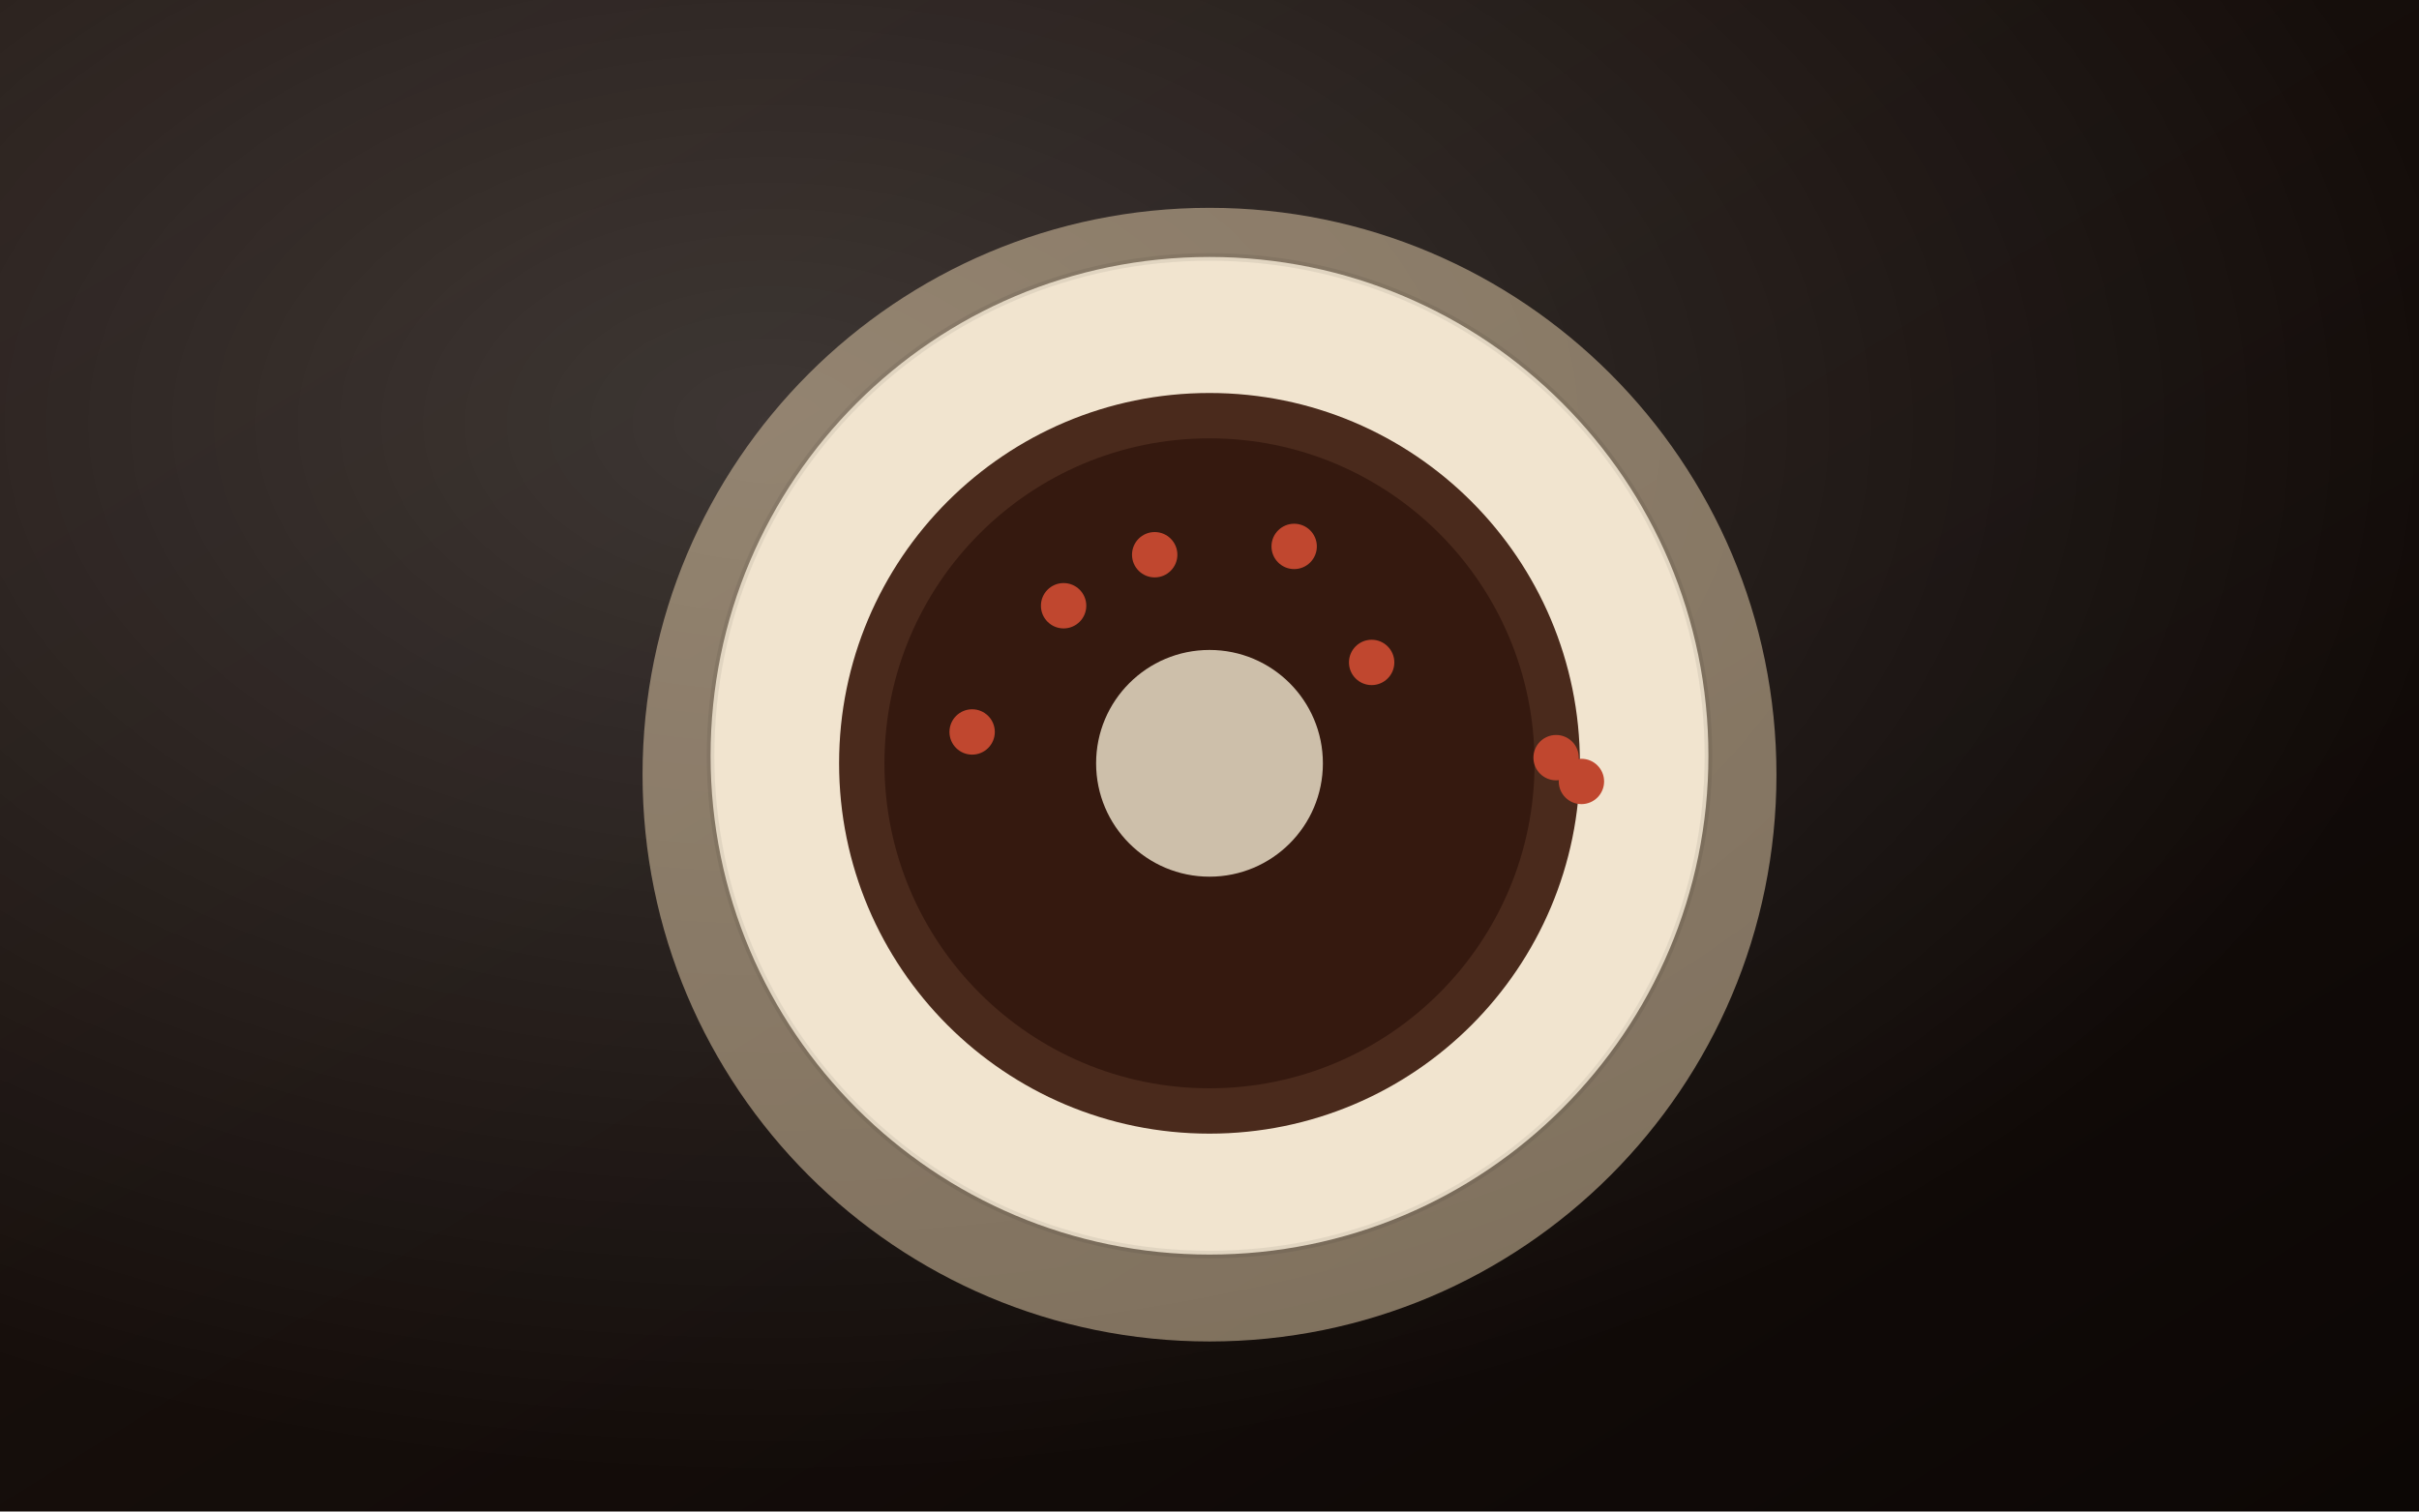
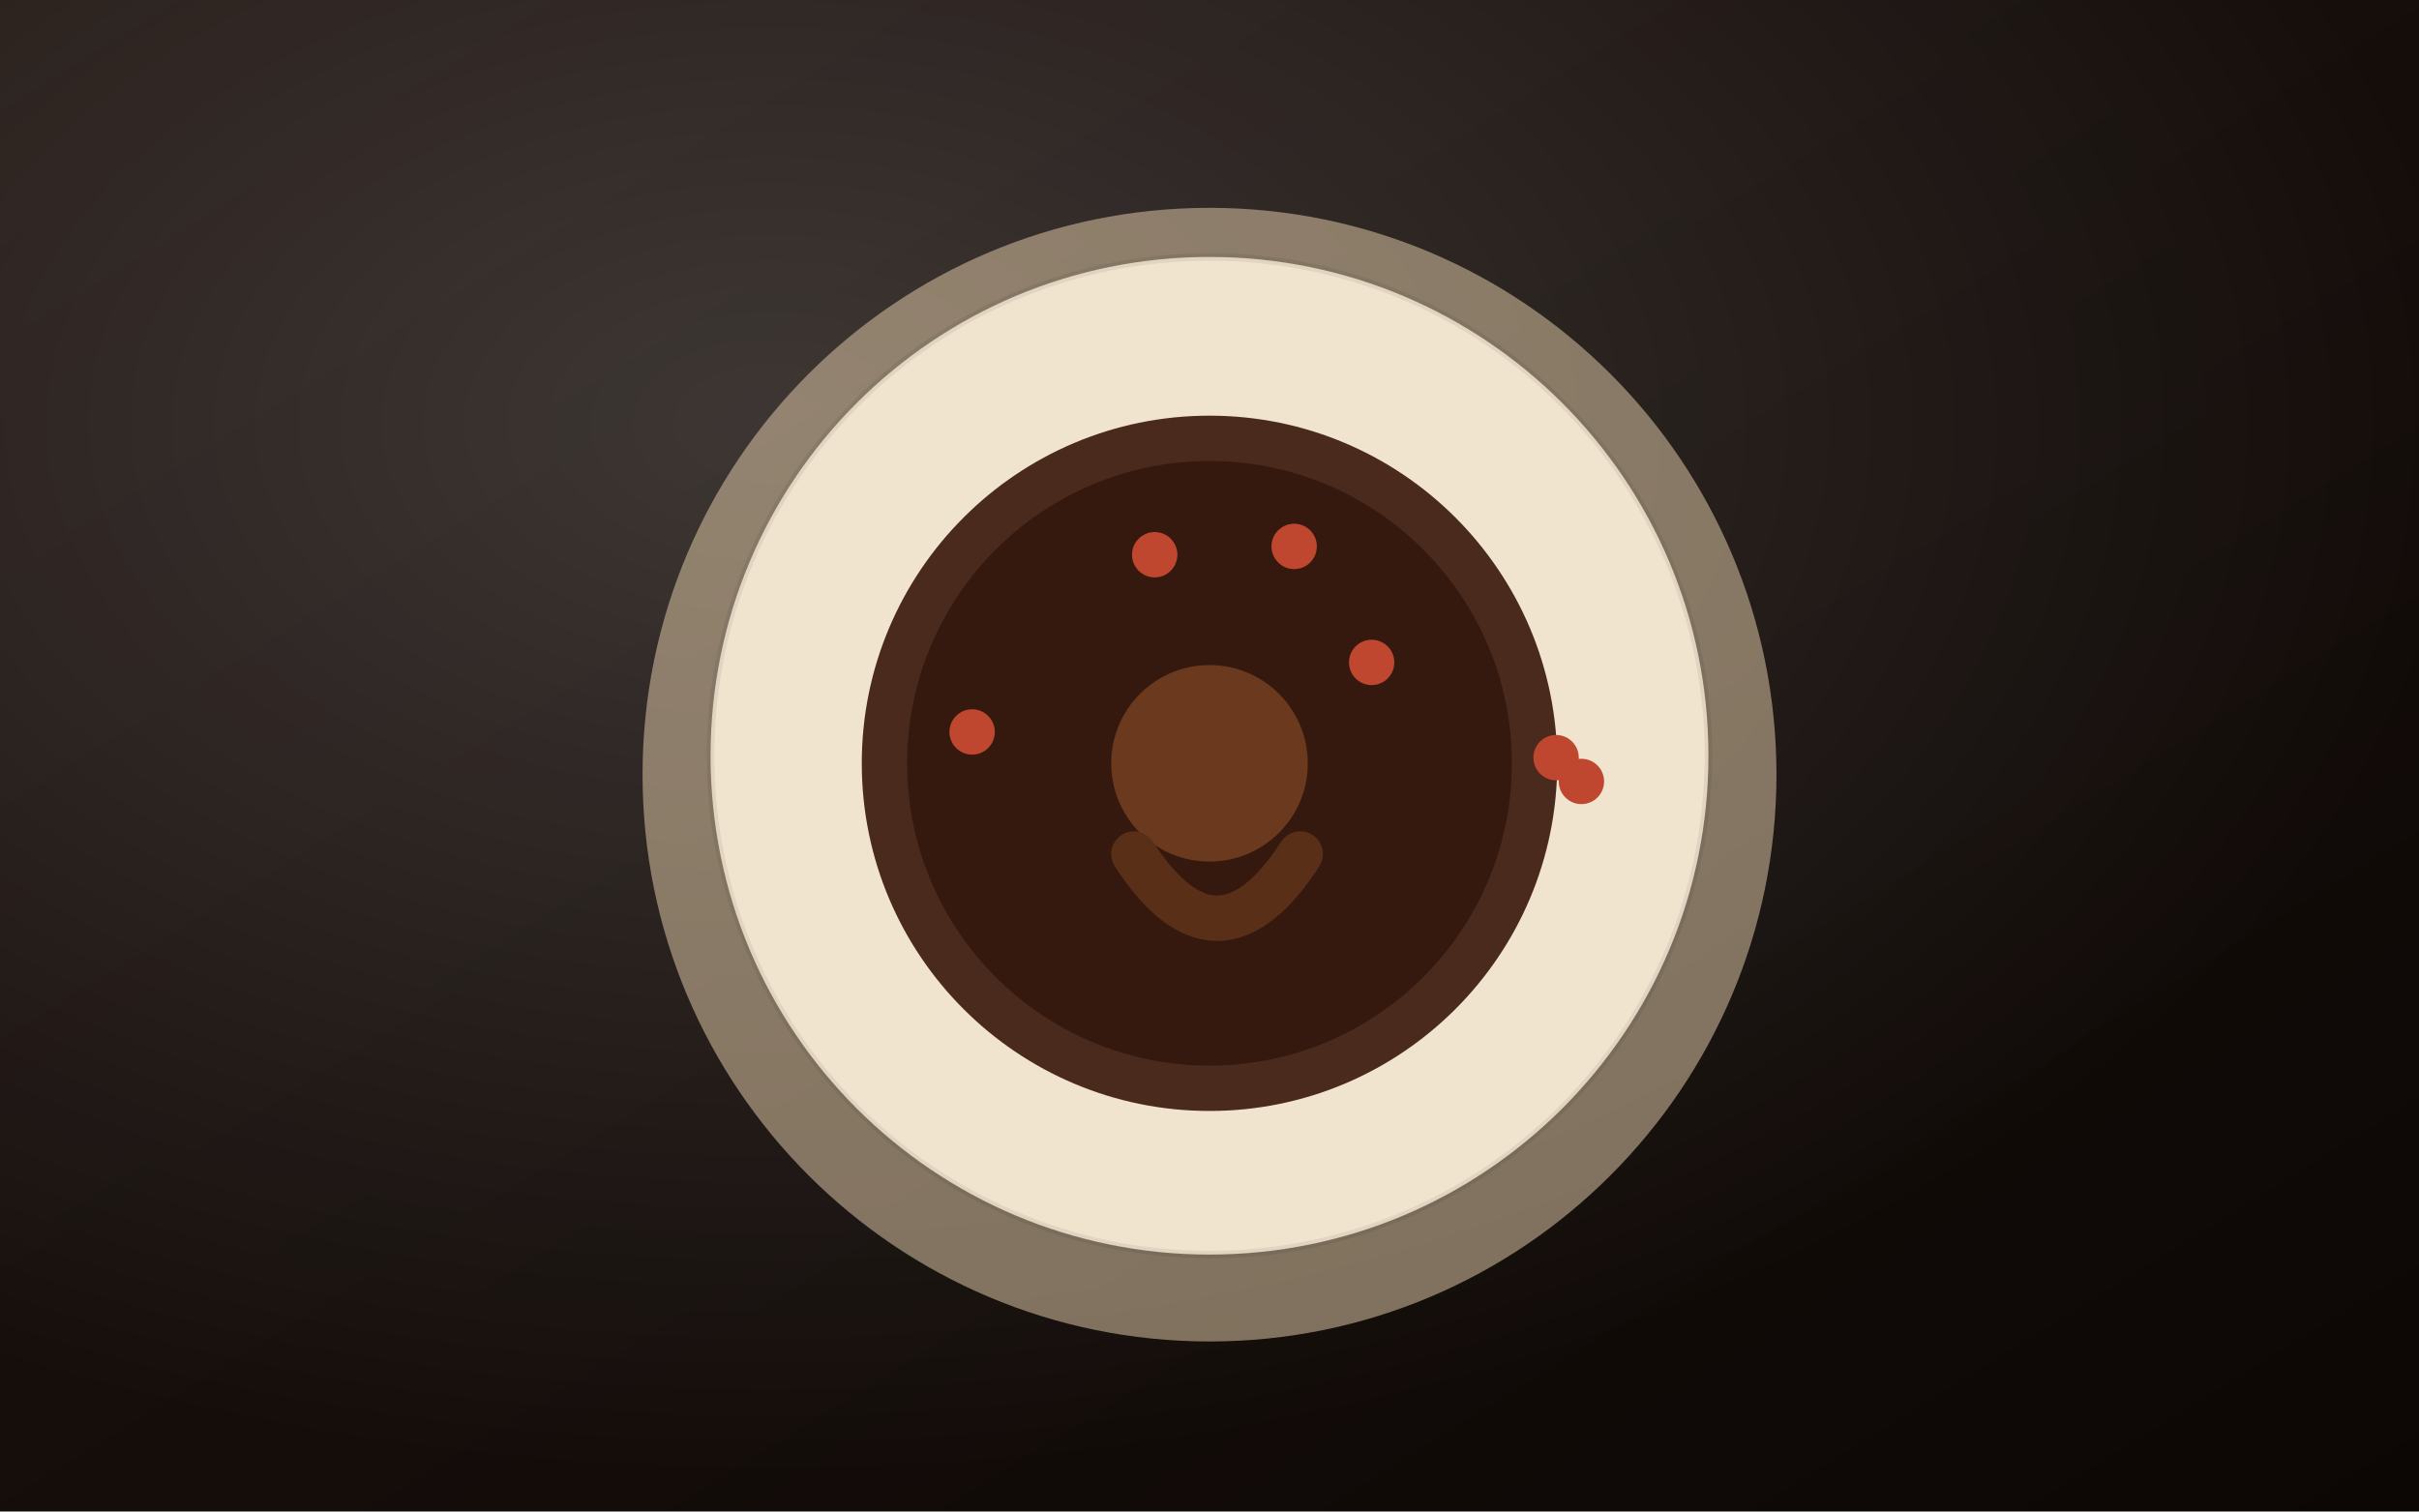
<svg xmlns="http://www.w3.org/2000/svg" viewBox="0 0 640 400" width="640" height="400" role="img">
  <defs>
    <linearGradient id="bg" x1="0" y1="0" x2="1" y2="1">
      <stop offset="0" stop-color="#1e1410" />
      <stop offset="1" stop-color="#0c0705" />
    </linearGradient>
    <radialGradient id="sheen" cx="0.32" cy="0.28" r="0.7">
      <stop offset="0" stop-color="#ffffff" stop-opacity="0.16" />
      <stop offset="1" stop-color="#ffffff" stop-opacity="0" />
    </radialGradient>
  </defs>
  <rect width="640" height="400" fill="url(#bg)" />
  <rect width="640" height="400" fill="url(#sheen)" />
  <circle cx="320" cy="205" r="150" fill="#d9c3a3" opacity="0.55" />
  <circle cx="320" cy="200" r="132" fill="#f1e4cf" />
  <circle cx="320" cy="200" r="132" fill="none" stroke="#000" stroke-opacity="0.07" stroke-width="2" />
-   <circle cx="320" cy="202" r="98" fill="#4a2a1c" />
-   <circle cx="320" cy="202" r="86" fill="#35190f" />
-   <circle cx="320" cy="202" r="30" fill="#e8dcc6" opacity="0.85" />
+   <circle cx="320" cy="202" r="92" fill="#4a2a1c" />
+   <circle cx="320" cy="202" r="80" fill="#35190f" />
+   <circle cx="320" cy="202" r="26" fill="#6b3a1e" />
+   <path d="M300 226 q22 34 44 0" stroke="#5a2f18" stroke-width="12" fill="none" stroke-linecap="round" />
  <circle cx="418.4" cy="206.8" r="6" fill="#c0472f" />
  <circle cx="362.9" cy="175.3" r="6" fill="#c0472f" />
  <circle cx="305.5" cy="146.8" r="6" fill="#c0472f" />
  <circle cx="342.4" cy="144.6" r="6" fill="#c0472f" />
  <circle cx="257.2" cy="193.7" r="6" fill="#c0472f" />
  <circle cx="411.7" cy="200.5" r="6" fill="#c0472f" />
-   <circle cx="281.4" cy="160.3" r="6" fill="#c0472f" />
</svg>
